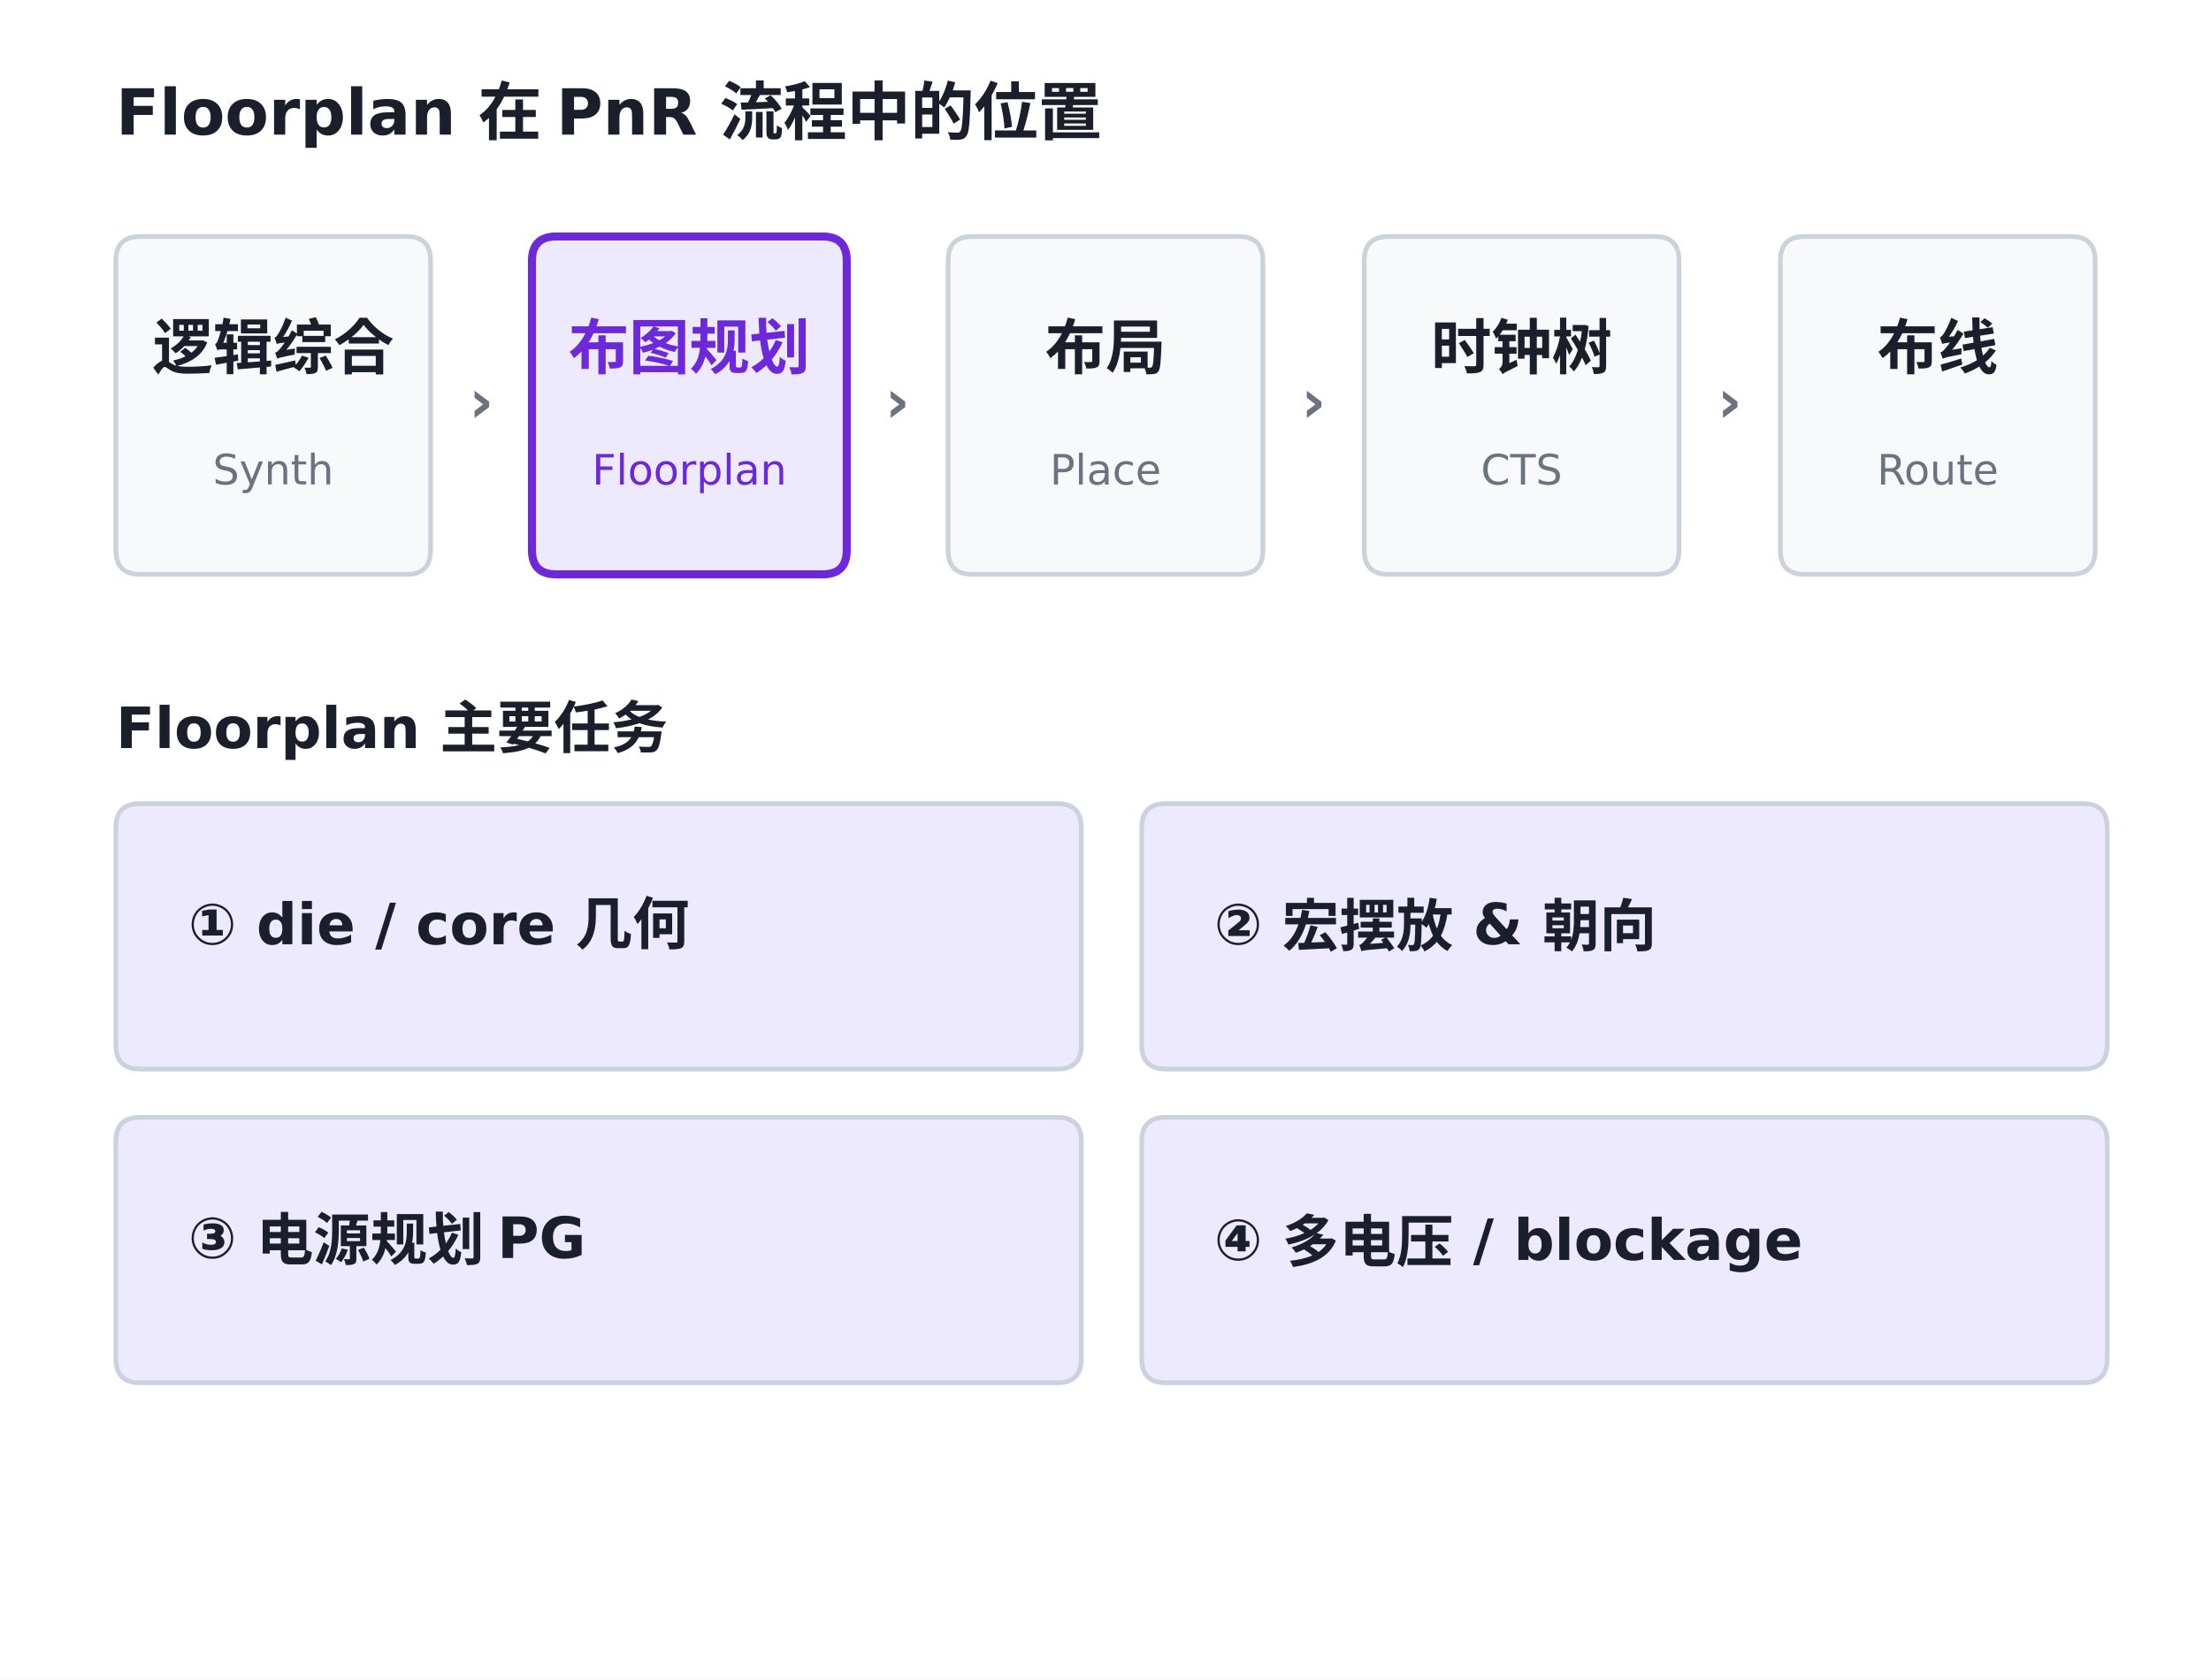
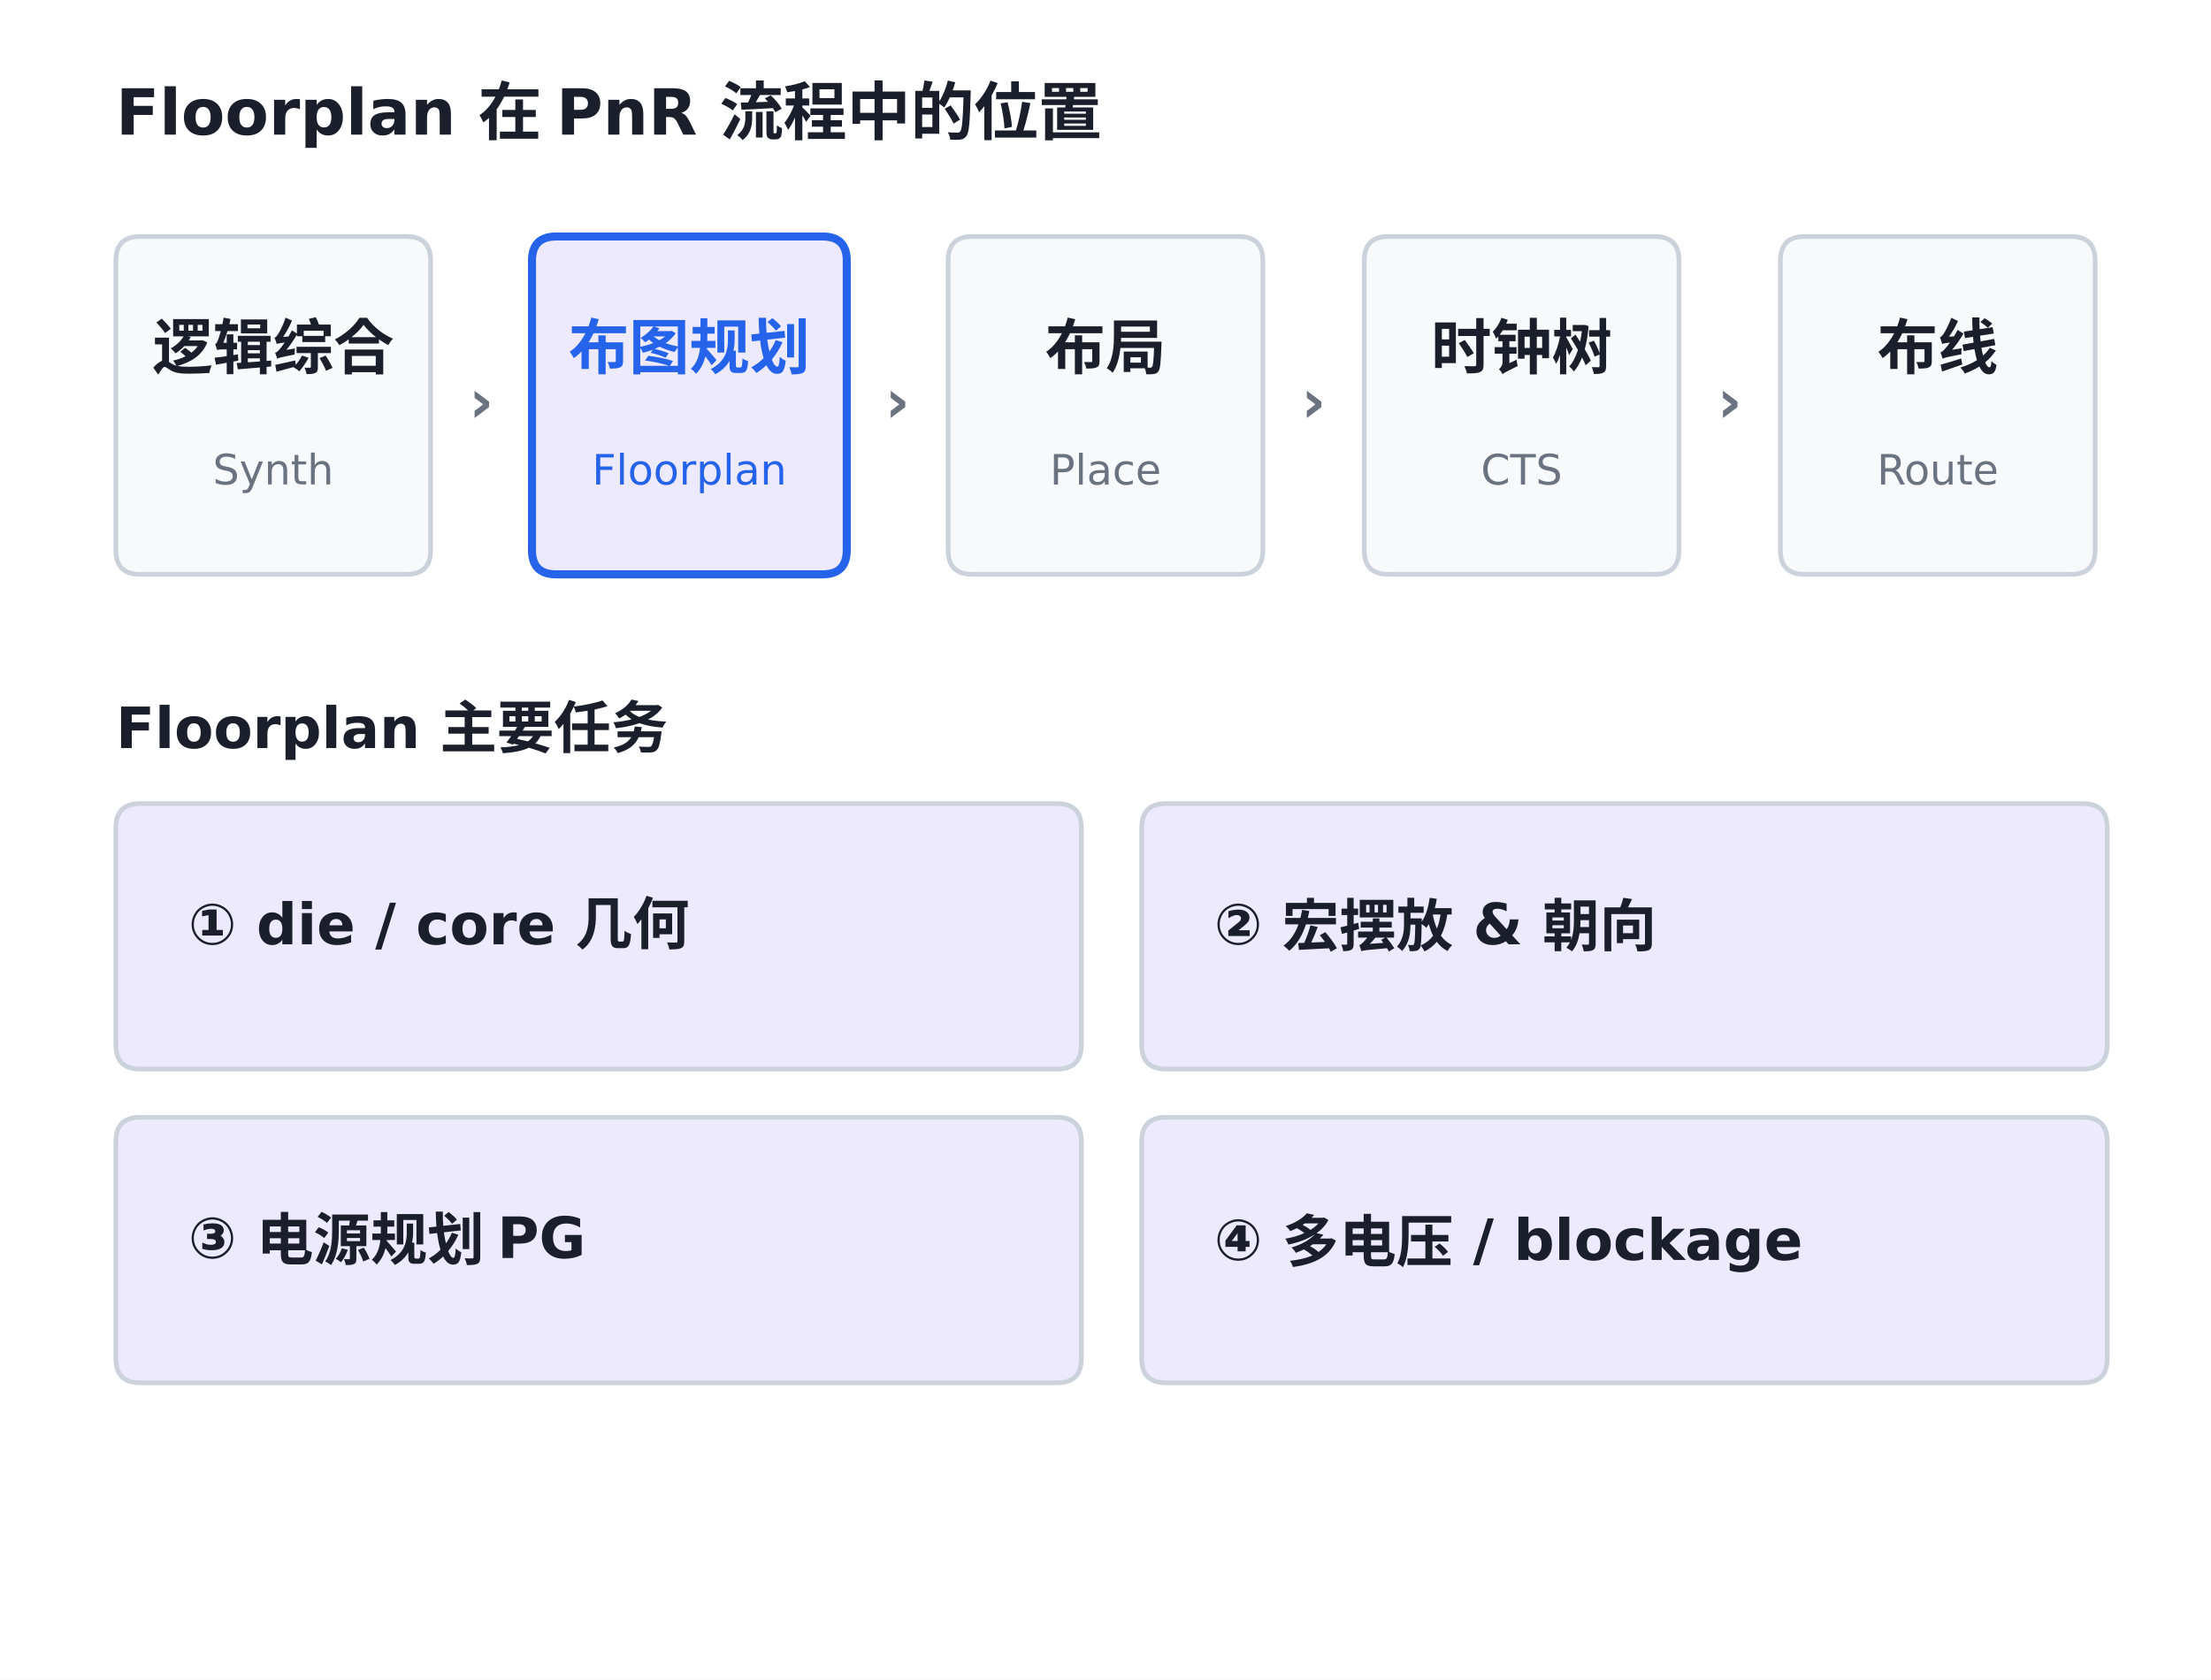
<svg xmlns="http://www.w3.org/2000/svg" width="659.52pt" height="501.12pt" viewBox="0 0 659.52 501.12" version="1.1">
  <defs>
    <style type="text/css">*{stroke-linejoin: round; stroke-linecap: butt}</style>
  </defs>
  <g id="figure_1">
    <g id="patch_1">
      <path d="M 0 501.12  L 659.52 501.12  L 659.52 0  L 0 0  z " style="fill: #ffffff" />
    </g>
    <g id="axes_1">
      <g id="patch_2">
-         <path d="M 5.76 495.36  L 653.76 495.36  L 653.76 5.76  L 5.76 5.76  z " clip-path="url(#p736bfae5f3)" style="fill: #ffffff" />
+         <path d="M 5.76 495.36  L 653.76 495.36  L 653.76 5.76  L 5.76 5.76  z " clip-path="url(#p374c13b3a8)" style="fill: #ffffff" />
      </g>
      <g id="patch_3">
-         <path d="M 41.76 171.36  L 121.248 171.36  Q 128.448 171.36 128.448 164.16  L 128.448 77.76  Q 128.448 70.56 121.248 70.56  L 41.76 70.56  Q 34.56 70.56 34.56 77.76  L 34.56 164.16  Q 34.56 171.36 41.76 171.36  z " clip-path="url(#p736bfae5f3)" style="fill: #f8f9fb; stroke: #cbd2dc; stroke-width: 1.4; stroke-linejoin: miter" />
+         <path d="M 41.76 171.36  L 121.248 171.36  Q 128.448 171.36 128.448 164.16  L 128.448 77.76  Q 128.448 70.56 121.248 70.56  L 41.76 70.56  Q 34.56 70.56 34.56 77.76  L 34.56 164.16  Q 34.56 171.36 41.76 171.36  z " clip-path="url(#p374c13b3a8)" style="fill: #f8f9fb; stroke: #cbd2dc; stroke-width: 1.4; stroke-linejoin: miter" />
      </g>
      <g id="patch_4">
-         <path d="M 165.888 171.36  L 245.376 171.36  Q 252.576 171.36 252.576 164.16  L 252.576 77.76  Q 252.576 70.56 245.376 70.56  L 165.888 70.56  Q 158.688 70.56 158.688 77.76  L 158.688 164.16  Q 158.688 171.36 165.888 171.36  z " clip-path="url(#p736bfae5f3)" style="fill: #ede9fe; stroke: #6d28d9; stroke-width: 2.4; stroke-linejoin: miter" />
+         <path d="M 165.888 171.36  L 245.376 171.36  Q 252.576 171.36 252.576 164.16  L 252.576 77.76  Q 252.576 70.56 245.376 70.56  L 165.888 70.56  Q 158.688 70.56 158.688 77.76  L 158.688 164.16  Q 158.688 171.36 165.888 171.36  z " clip-path="url(#p374c13b3a8)" style="fill: #ede9fe; stroke: #2563eb; stroke-width: 2.4; stroke-linejoin: miter" />
      </g>
      <g id="patch_5">
-         <path d="M 290.016 171.36  L 369.504 171.36  Q 376.704 171.36 376.704 164.16  L 376.704 77.76  Q 376.704 70.56 369.504 70.56  L 290.016 70.56  Q 282.816 70.56 282.816 77.76  L 282.816 164.16  Q 282.816 171.36 290.016 171.36  z " clip-path="url(#p736bfae5f3)" style="fill: #f8f9fb; stroke: #cbd2dc; stroke-width: 1.4; stroke-linejoin: miter" />
+         <path d="M 290.016 171.36  L 369.504 171.36  Q 376.704 171.36 376.704 164.16  L 376.704 77.76  Q 376.704 70.56 369.504 70.56  L 290.016 70.56  Q 282.816 70.56 282.816 77.76  L 282.816 164.16  Q 282.816 171.36 290.016 171.36  z " clip-path="url(#p374c13b3a8)" style="fill: #f8f9fb; stroke: #cbd2dc; stroke-width: 1.4; stroke-linejoin: miter" />
      </g>
      <g id="patch_6">
-         <path d="M 414.144 171.36  L 493.632 171.36  Q 500.832 171.36 500.832 164.16  L 500.832 77.76  Q 500.832 70.56 493.632 70.56  L 414.144 70.56  Q 406.944 70.56 406.944 77.76  L 406.944 164.16  Q 406.944 171.36 414.144 171.36  z " clip-path="url(#p736bfae5f3)" style="fill: #f8f9fb; stroke: #cbd2dc; stroke-width: 1.4; stroke-linejoin: miter" />
+         <path d="M 414.144 171.36  L 493.632 171.36  Q 500.832 171.36 500.832 164.16  L 500.832 77.76  Q 500.832 70.56 493.632 70.56  L 414.144 70.56  Q 406.944 70.56 406.944 77.76  L 406.944 164.16  Q 406.944 171.36 414.144 171.36  z " clip-path="url(#p374c13b3a8)" style="fill: #f8f9fb; stroke: #cbd2dc; stroke-width: 1.4; stroke-linejoin: miter" />
      </g>
      <g id="patch_7">
-         <path d="M 538.272 171.36  L 617.76 171.36  Q 624.96 171.36 624.96 164.16  L 624.96 77.76  Q 624.96 70.56 617.76 70.56  L 538.272 70.56  Q 531.072 70.56 531.072 77.76  L 531.072 164.16  Q 531.072 171.36 538.272 171.36  z " clip-path="url(#p736bfae5f3)" style="fill: #f8f9fb; stroke: #cbd2dc; stroke-width: 1.4; stroke-linejoin: miter" />
+         <path d="M 538.272 171.36  L 617.76 171.36  Q 624.96 171.36 624.96 164.16  L 624.96 77.76  Q 624.96 70.56 617.76 70.56  L 538.272 70.56  Q 531.072 70.56 531.072 77.76  L 531.072 164.16  Q 531.072 171.36 538.272 171.36  z " clip-path="url(#p374c13b3a8)" style="fill: #f8f9fb; stroke: #cbd2dc; stroke-width: 1.4; stroke-linejoin: miter" />
      </g>
      <g id="patch_8">
-         <path d="M 41.76 318.96  L 315.36 318.96  Q 322.56 318.96 322.56 311.76  L 322.56 246.96  Q 322.56 239.76 315.36 239.76  L 41.76 239.76  Q 34.56 239.76 34.56 246.96  L 34.56 311.76  Q 34.56 318.96 41.76 318.96  z " clip-path="url(#p736bfae5f3)" style="fill: #ede9fe; stroke: #cbd2dc; stroke-width: 1.4; stroke-linejoin: miter" />
+         <path d="M 41.76 318.96  L 315.36 318.96  Q 322.56 318.96 322.56 311.76  L 322.56 246.96  Q 322.56 239.76 315.36 239.76  L 41.76 239.76  Q 34.56 239.76 34.56 246.96  L 34.56 311.76  Q 34.56 318.96 41.76 318.96  z " clip-path="url(#p374c13b3a8)" style="fill: #ede9fe; stroke: #cbd2dc; stroke-width: 1.4; stroke-linejoin: miter" />
      </g>
      <g id="patch_9">
-         <path d="M 347.76 318.96  L 621.36 318.96  Q 628.56 318.96 628.56 311.76  L 628.56 246.96  Q 628.56 239.76 621.36 239.76  L 347.76 239.76  Q 340.56 239.76 340.56 246.96  L 340.56 311.76  Q 340.56 318.96 347.76 318.96  z " clip-path="url(#p736bfae5f3)" style="fill: #ede9fe; stroke: #cbd2dc; stroke-width: 1.4; stroke-linejoin: miter" />
+         <path d="M 347.76 318.96  L 621.36 318.96  Q 628.56 318.96 628.56 311.76  L 628.56 246.96  Q 628.56 239.76 621.36 239.76  L 347.76 239.76  Q 340.56 239.76 340.56 246.96  L 340.56 311.76  Q 340.56 318.96 347.76 318.96  z " clip-path="url(#p374c13b3a8)" style="fill: #ede9fe; stroke: #cbd2dc; stroke-width: 1.4; stroke-linejoin: miter" />
      </g>
      <g id="patch_10">
-         <path d="M 41.76 412.56  L 315.36 412.56  Q 322.56 412.56 322.56 405.36  L 322.56 340.56  Q 322.56 333.36 315.36 333.36  L 41.76 333.36  Q 34.56 333.36 34.56 340.56  L 34.56 405.36  Q 34.56 412.56 41.76 412.56  z " clip-path="url(#p736bfae5f3)" style="fill: #ede9fe; stroke: #cbd2dc; stroke-width: 1.4; stroke-linejoin: miter" />
+         <path d="M 41.76 412.56  L 315.36 412.56  Q 322.56 412.56 322.56 405.36  L 322.56 340.56  Q 322.56 333.36 315.36 333.36  L 41.76 333.36  Q 34.56 333.36 34.56 340.56  L 34.56 405.36  Q 34.56 412.56 41.76 412.56  z " clip-path="url(#p374c13b3a8)" style="fill: #ede9fe; stroke: #cbd2dc; stroke-width: 1.4; stroke-linejoin: miter" />
      </g>
      <g id="patch_11">
-         <path d="M 347.76 412.56  L 621.36 412.56  Q 628.56 412.56 628.56 405.36  L 628.56 340.56  Q 628.56 333.36 621.36 333.36  L 347.76 333.36  Q 340.56 333.36 340.56 340.56  L 340.56 405.36  Q 340.56 412.56 347.76 412.56  z " clip-path="url(#p736bfae5f3)" style="fill: #ede9fe; stroke: #cbd2dc; stroke-width: 1.4; stroke-linejoin: miter" />
+         <path d="M 347.76 412.56  L 621.36 412.56  Q 628.56 412.56 628.56 405.36  L 628.56 340.56  Q 628.56 333.36 621.36 333.36  L 347.76 333.36  Q 340.56 333.36 340.56 340.56  L 340.56 405.36  Q 340.56 412.56 347.76 412.56  z " clip-path="url(#p374c13b3a8)" style="fill: #ede9fe; stroke: #cbd2dc; stroke-width: 1.4; stroke-linejoin: miter" />
      </g>
      <g id="text_1">
        <text style="font-weight: 700; font-size: 19px; font-family: 'Microsoft YaHei', 'Microsoft YaHei UI', 'SimHei', 'Segoe UI', 'DejaVu Sans', sans-serif; text-anchor: start; fill: #1a1f2b" x="34.56" y="40.164" transform="rotate(-0 34.56 40.16352)">Floorplan 在 PnR 流程中的位置</text>
      </g>
      <g id="text_2">
        <text style="font-weight: 700; font-size: 18px; font-family: 'Microsoft YaHei', 'Microsoft YaHei UI', 'SimHei', 'Segoe UI', 'DejaVu Sans', sans-serif; text-anchor: middle; fill: #1a1f2b" x="81.504" y="110.077" transform="rotate(-0 81.504 110.077)">逻辑综合</text>
      </g>
      <g id="text_3">
        <text style="font-size: 12.5px; font-family: 'Microsoft YaHei', 'Microsoft YaHei UI', 'SimHei', 'Segoe UI', 'DejaVu Sans', sans-serif; text-anchor: middle; fill: #6b7280" x="81.504" y="144.526" transform="rotate(-0 81.504 144.5263)">Synth</text>
      </g>
      <g id="text_4">
-         <text style="font-weight: 700; font-size: 18px; font-family: 'Microsoft YaHei', 'Microsoft YaHei UI', 'SimHei', 'Segoe UI', 'DejaVu Sans', sans-serif; text-anchor: middle; fill: #6d28d9" x="205.632" y="110.077" transform="rotate(-0 205.632 110.077)">布图规划</text>
+         <text style="font-weight: 700; font-size: 18px; font-family: 'Microsoft YaHei', 'Microsoft YaHei UI', 'SimHei', 'Segoe UI', 'DejaVu Sans', sans-serif; text-anchor: middle; fill: #2563eb" x="205.632" y="110.077" transform="rotate(-0 205.632 110.077)">布图规划</text>
      </g>
      <g id="text_5">
-         <text style="font-size: 12.5px; font-family: 'Microsoft YaHei', 'Microsoft YaHei UI', 'SimHei', 'Segoe UI', 'DejaVu Sans', sans-serif; text-anchor: middle; fill: #6d28d9" x="205.632" y="144.562" transform="rotate(-0 205.632 144.5624)">Floorplan</text>
+         <text style="font-size: 12.5px; font-family: 'Microsoft YaHei', 'Microsoft YaHei UI', 'SimHei', 'Segoe UI', 'DejaVu Sans', sans-serif; text-anchor: middle; fill: #2563eb" x="205.632" y="144.562" transform="rotate(-0 205.632 144.5624)">Floorplan</text>
      </g>
      <g id="text_6">
        <text style="font-weight: 700; font-size: 18px; font-family: 'Microsoft YaHei', 'Microsoft YaHei UI', 'SimHei', 'Segoe UI', 'DejaVu Sans', sans-serif; text-anchor: middle; fill: #1a1f2b" x="329.76" y="110.077" transform="rotate(-0 329.76 110.077)">布局</text>
      </g>
      <g id="text_7">
        <text style="font-size: 12.5px; font-family: 'Microsoft YaHei', 'Microsoft YaHei UI', 'SimHei', 'Segoe UI', 'DejaVu Sans', sans-serif; text-anchor: middle; fill: #6b7280" x="329.76" y="144.562" transform="rotate(-0 329.76 144.5624)">Place</text>
      </g>
      <g id="text_8">
        <text style="font-weight: 700; font-size: 18px; font-family: 'Microsoft YaHei', 'Microsoft YaHei UI', 'SimHei', 'Segoe UI', 'DejaVu Sans', sans-serif; text-anchor: middle; fill: #1a1f2b" x="453.888" y="110.077" transform="rotate(-0 453.888 110.077)">时钟树</text>
      </g>
      <g id="text_9">
        <text style="font-size: 12.5px; font-family: 'Microsoft YaHei', 'Microsoft YaHei UI', 'SimHei', 'Segoe UI', 'DejaVu Sans', sans-serif; text-anchor: middle; fill: #6b7280" x="453.888" y="144.562" transform="rotate(-0 453.888 144.5624)">CTS</text>
      </g>
      <g id="text_10">
        <text style="font-weight: 700; font-size: 18px; font-family: 'Microsoft YaHei', 'Microsoft YaHei UI', 'SimHei', 'Segoe UI', 'DejaVu Sans', sans-serif; text-anchor: middle; fill: #1a1f2b" x="578.016" y="110.077" transform="rotate(-0 578.016 110.077)">布线</text>
      </g>
      <g id="text_11">
        <text style="font-size: 12.5px; font-family: 'Microsoft YaHei', 'Microsoft YaHei UI', 'SimHei', 'Segoe UI', 'DejaVu Sans', sans-serif; text-anchor: middle; fill: #6b7280" x="578.016" y="144.562" transform="rotate(-0 578.016 144.5624)">Route</text>
      </g>
      <g id="text_12">
        <text style="font-weight: 700; font-size: 17px; font-family: 'Microsoft YaHei', 'Microsoft YaHei UI', 'SimHei', 'Segoe UI', 'DejaVu Sans', sans-serif; text-anchor: start; fill: #1a1f2b" x="34.56" y="223.19" transform="rotate(-0 34.56 223.1896)">Floorplan 主要任务</text>
      </g>
      <g id="text_13">
        <text style="font-weight: 700; font-size: 17px; font-family: 'Microsoft YaHei', 'Microsoft YaHei UI', 'SimHei', 'Segoe UI', 'DejaVu Sans', sans-serif; text-anchor: start; fill: #1a1f2b" x="56.16" y="281.729" transform="rotate(-0 56.16 281.7294)">① die / core 几何</text>
      </g>
      <g id="text_14">
        <text style="font-weight: 700; font-size: 17px; font-family: 'Microsoft YaHei', 'Microsoft YaHei UI', 'SimHei', 'Segoe UI', 'DejaVu Sans', sans-serif; text-anchor: start; fill: #1a1f2b" x="362.16" y="281.729" transform="rotate(-0 362.16 281.7294)">② 宏摆放 &amp; 朝向</text>
      </g>
      <g id="text_15">
        <text style="font-weight: 700; font-size: 17px; font-family: 'Microsoft YaHei', 'Microsoft YaHei UI', 'SimHei', 'Segoe UI', 'DejaVu Sans', sans-serif; text-anchor: start; fill: #1a1f2b" x="56.16" y="375.329" transform="rotate(-0 56.16 375.3294)">③ 电源规划 PG</text>
      </g>
      <g id="text_16">
        <text style="font-weight: 700; font-size: 17px; font-family: 'Microsoft YaHei', 'Microsoft YaHei UI', 'SimHei', 'Segoe UI', 'DejaVu Sans', sans-serif; text-anchor: start; fill: #1a1f2b" x="362.16" y="375.908" transform="rotate(-0 362.16 375.9084)">④ 多电压 / blockage</text>
      </g>
      <g id="text_17">
        <text style="font-weight: 700; font-size: 18px; font-family: 'Microsoft YaHei', 'Microsoft YaHei UI', 'SimHei', 'Segoe UI', 'DejaVu Sans', sans-serif; text-anchor: middle; fill: #6b7280" x="143.568" y="125.917" transform="rotate(-0 143.568 125.917)">›</text>
      </g>
      <g id="text_18">
        <text style="font-weight: 700; font-size: 18px; font-family: 'Microsoft YaHei', 'Microsoft YaHei UI', 'SimHei', 'Segoe UI', 'DejaVu Sans', sans-serif; text-anchor: middle; fill: #6b7280" x="267.696" y="125.917" transform="rotate(-0 267.696 125.917)">›</text>
      </g>
      <g id="text_19">
        <text style="font-weight: 700; font-size: 18px; font-family: 'Microsoft YaHei', 'Microsoft YaHei UI', 'SimHei', 'Segoe UI', 'DejaVu Sans', sans-serif; text-anchor: middle; fill: #6b7280" x="391.824" y="125.917" transform="rotate(-0 391.824 125.917)">›</text>
      </g>
      <g id="text_20">
        <text style="font-weight: 700; font-size: 18px; font-family: 'Microsoft YaHei', 'Microsoft YaHei UI', 'SimHei', 'Segoe UI', 'DejaVu Sans', sans-serif; text-anchor: middle; fill: #6b7280" x="515.952" y="125.917" transform="rotate(-0 515.952 125.917)">›</text>
      </g>
    </g>
  </g>
  <defs>
-     <clipPath id="p736bfae5f3">
+     <clipPath id="p374c13b3a8">
      <rect x="5.76" y="5.76" width="648" height="489.6" />
    </clipPath>
  </defs>
</svg>
